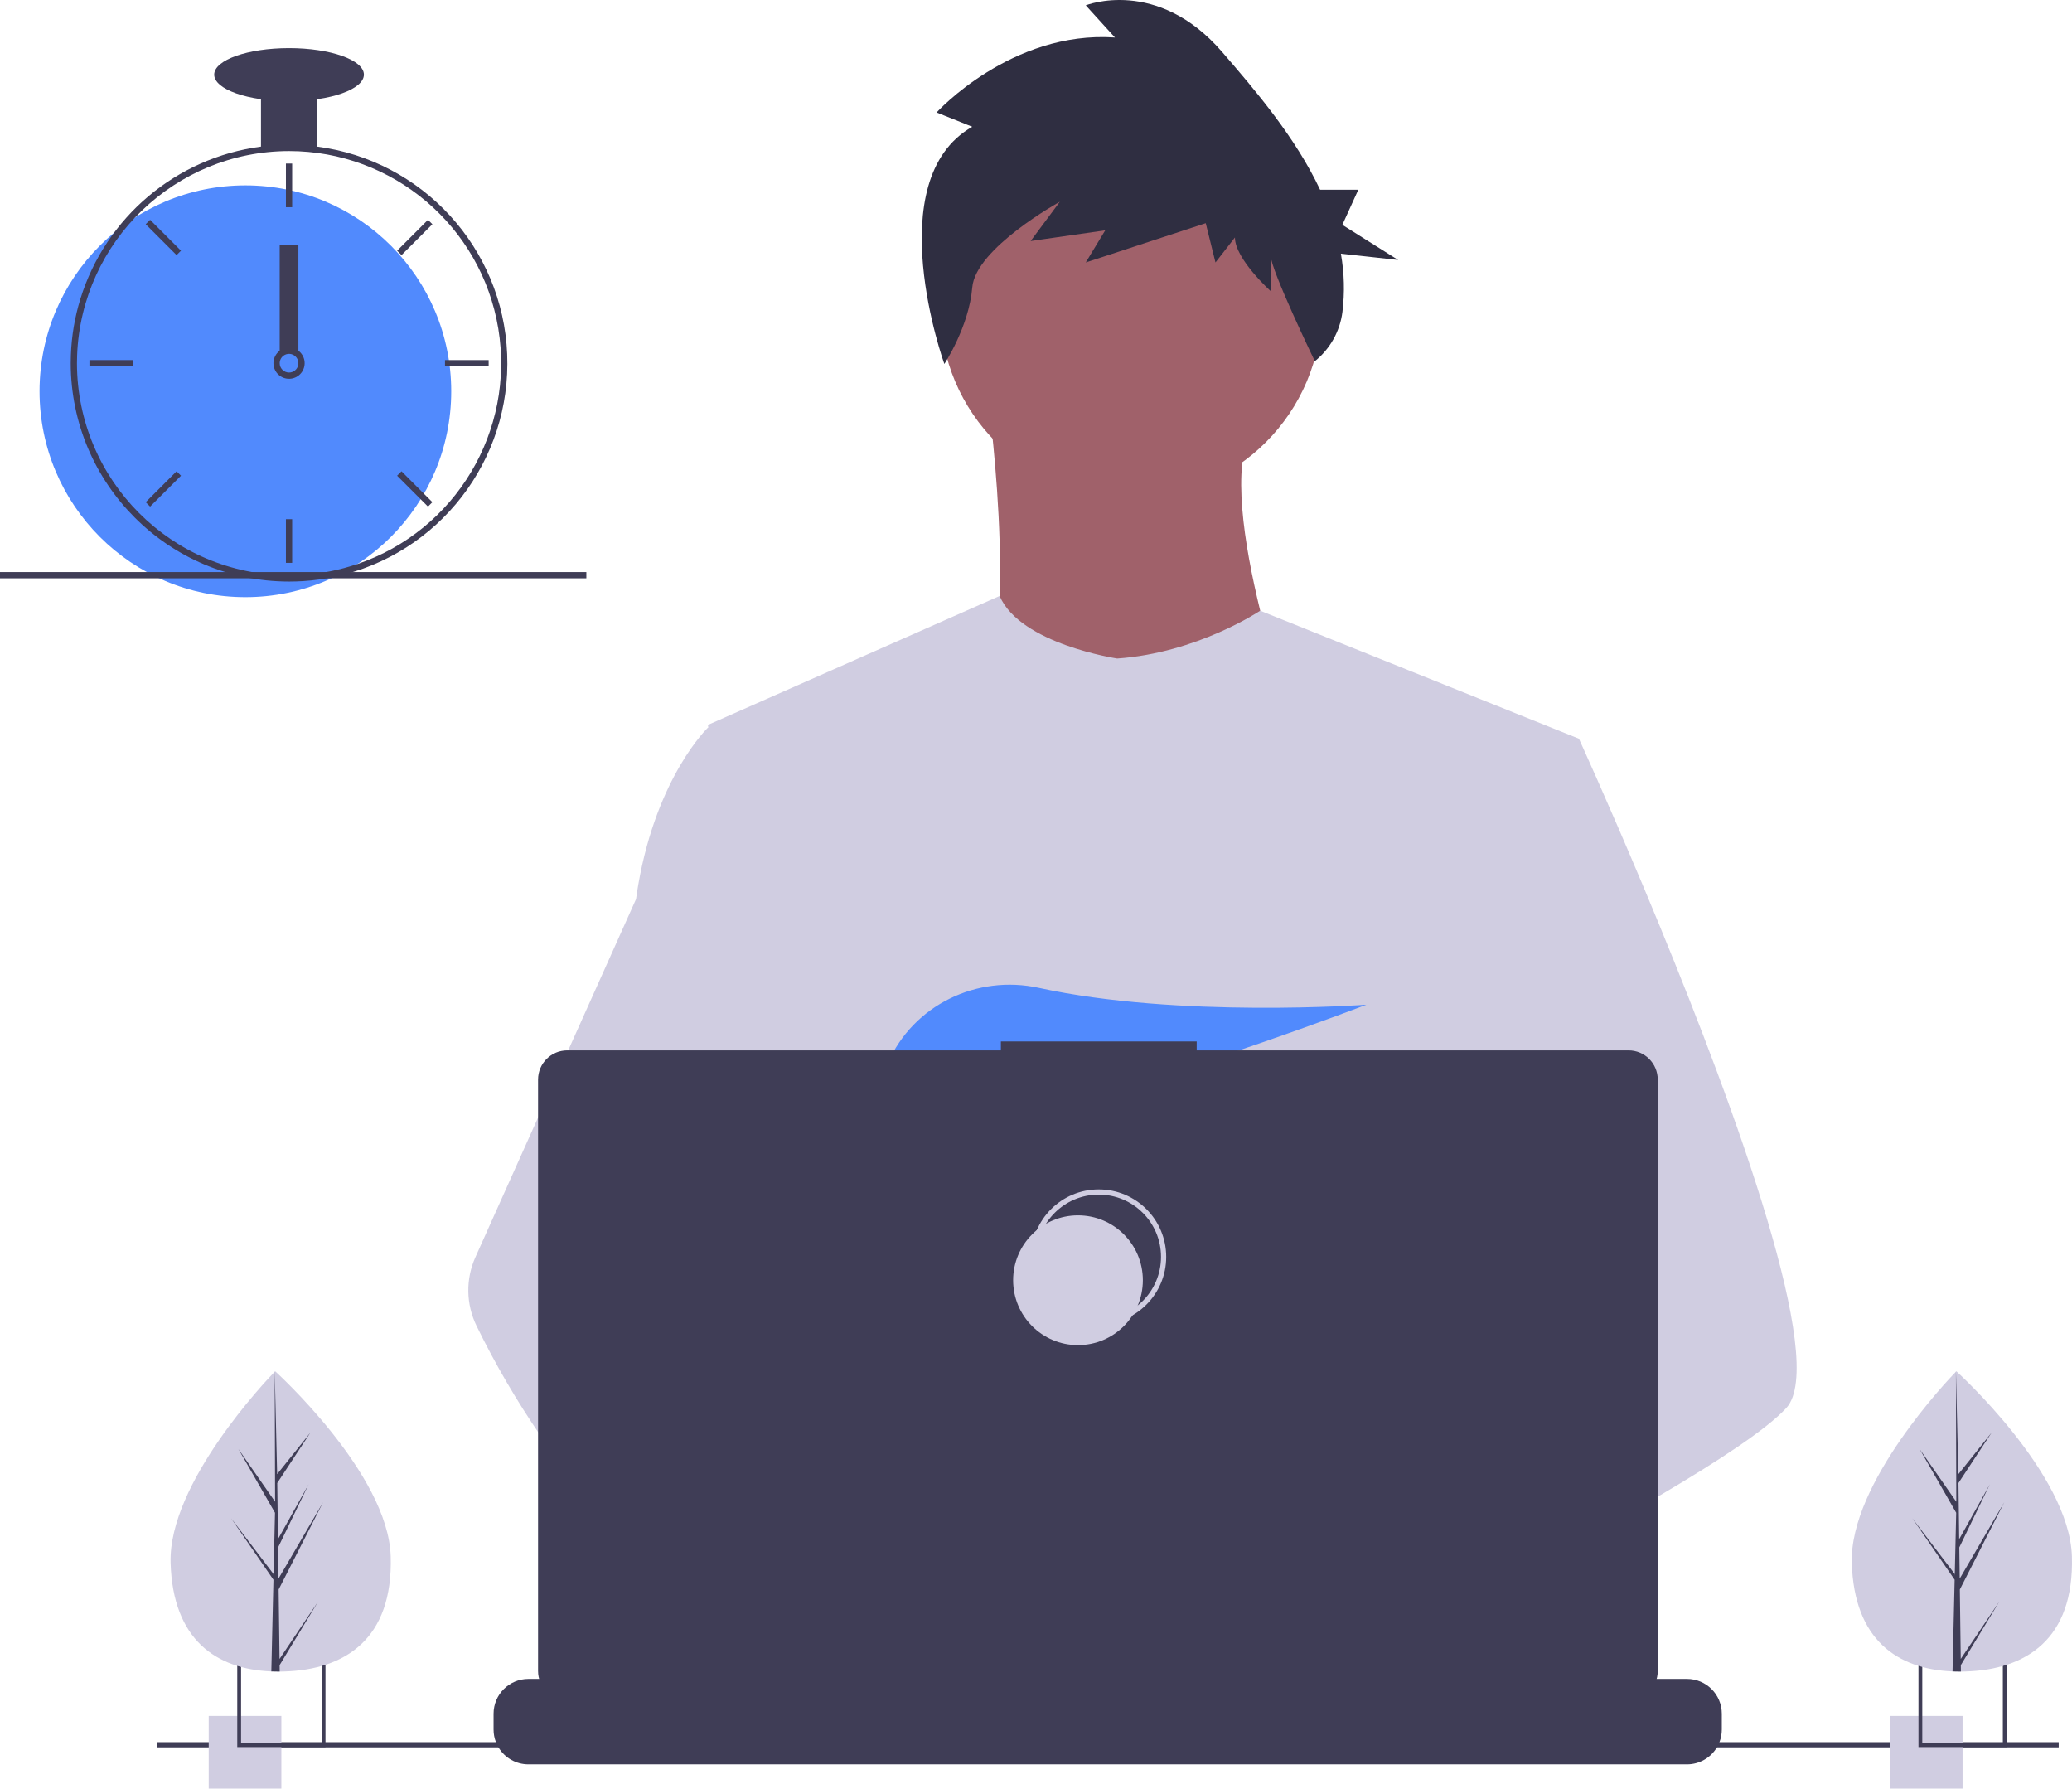
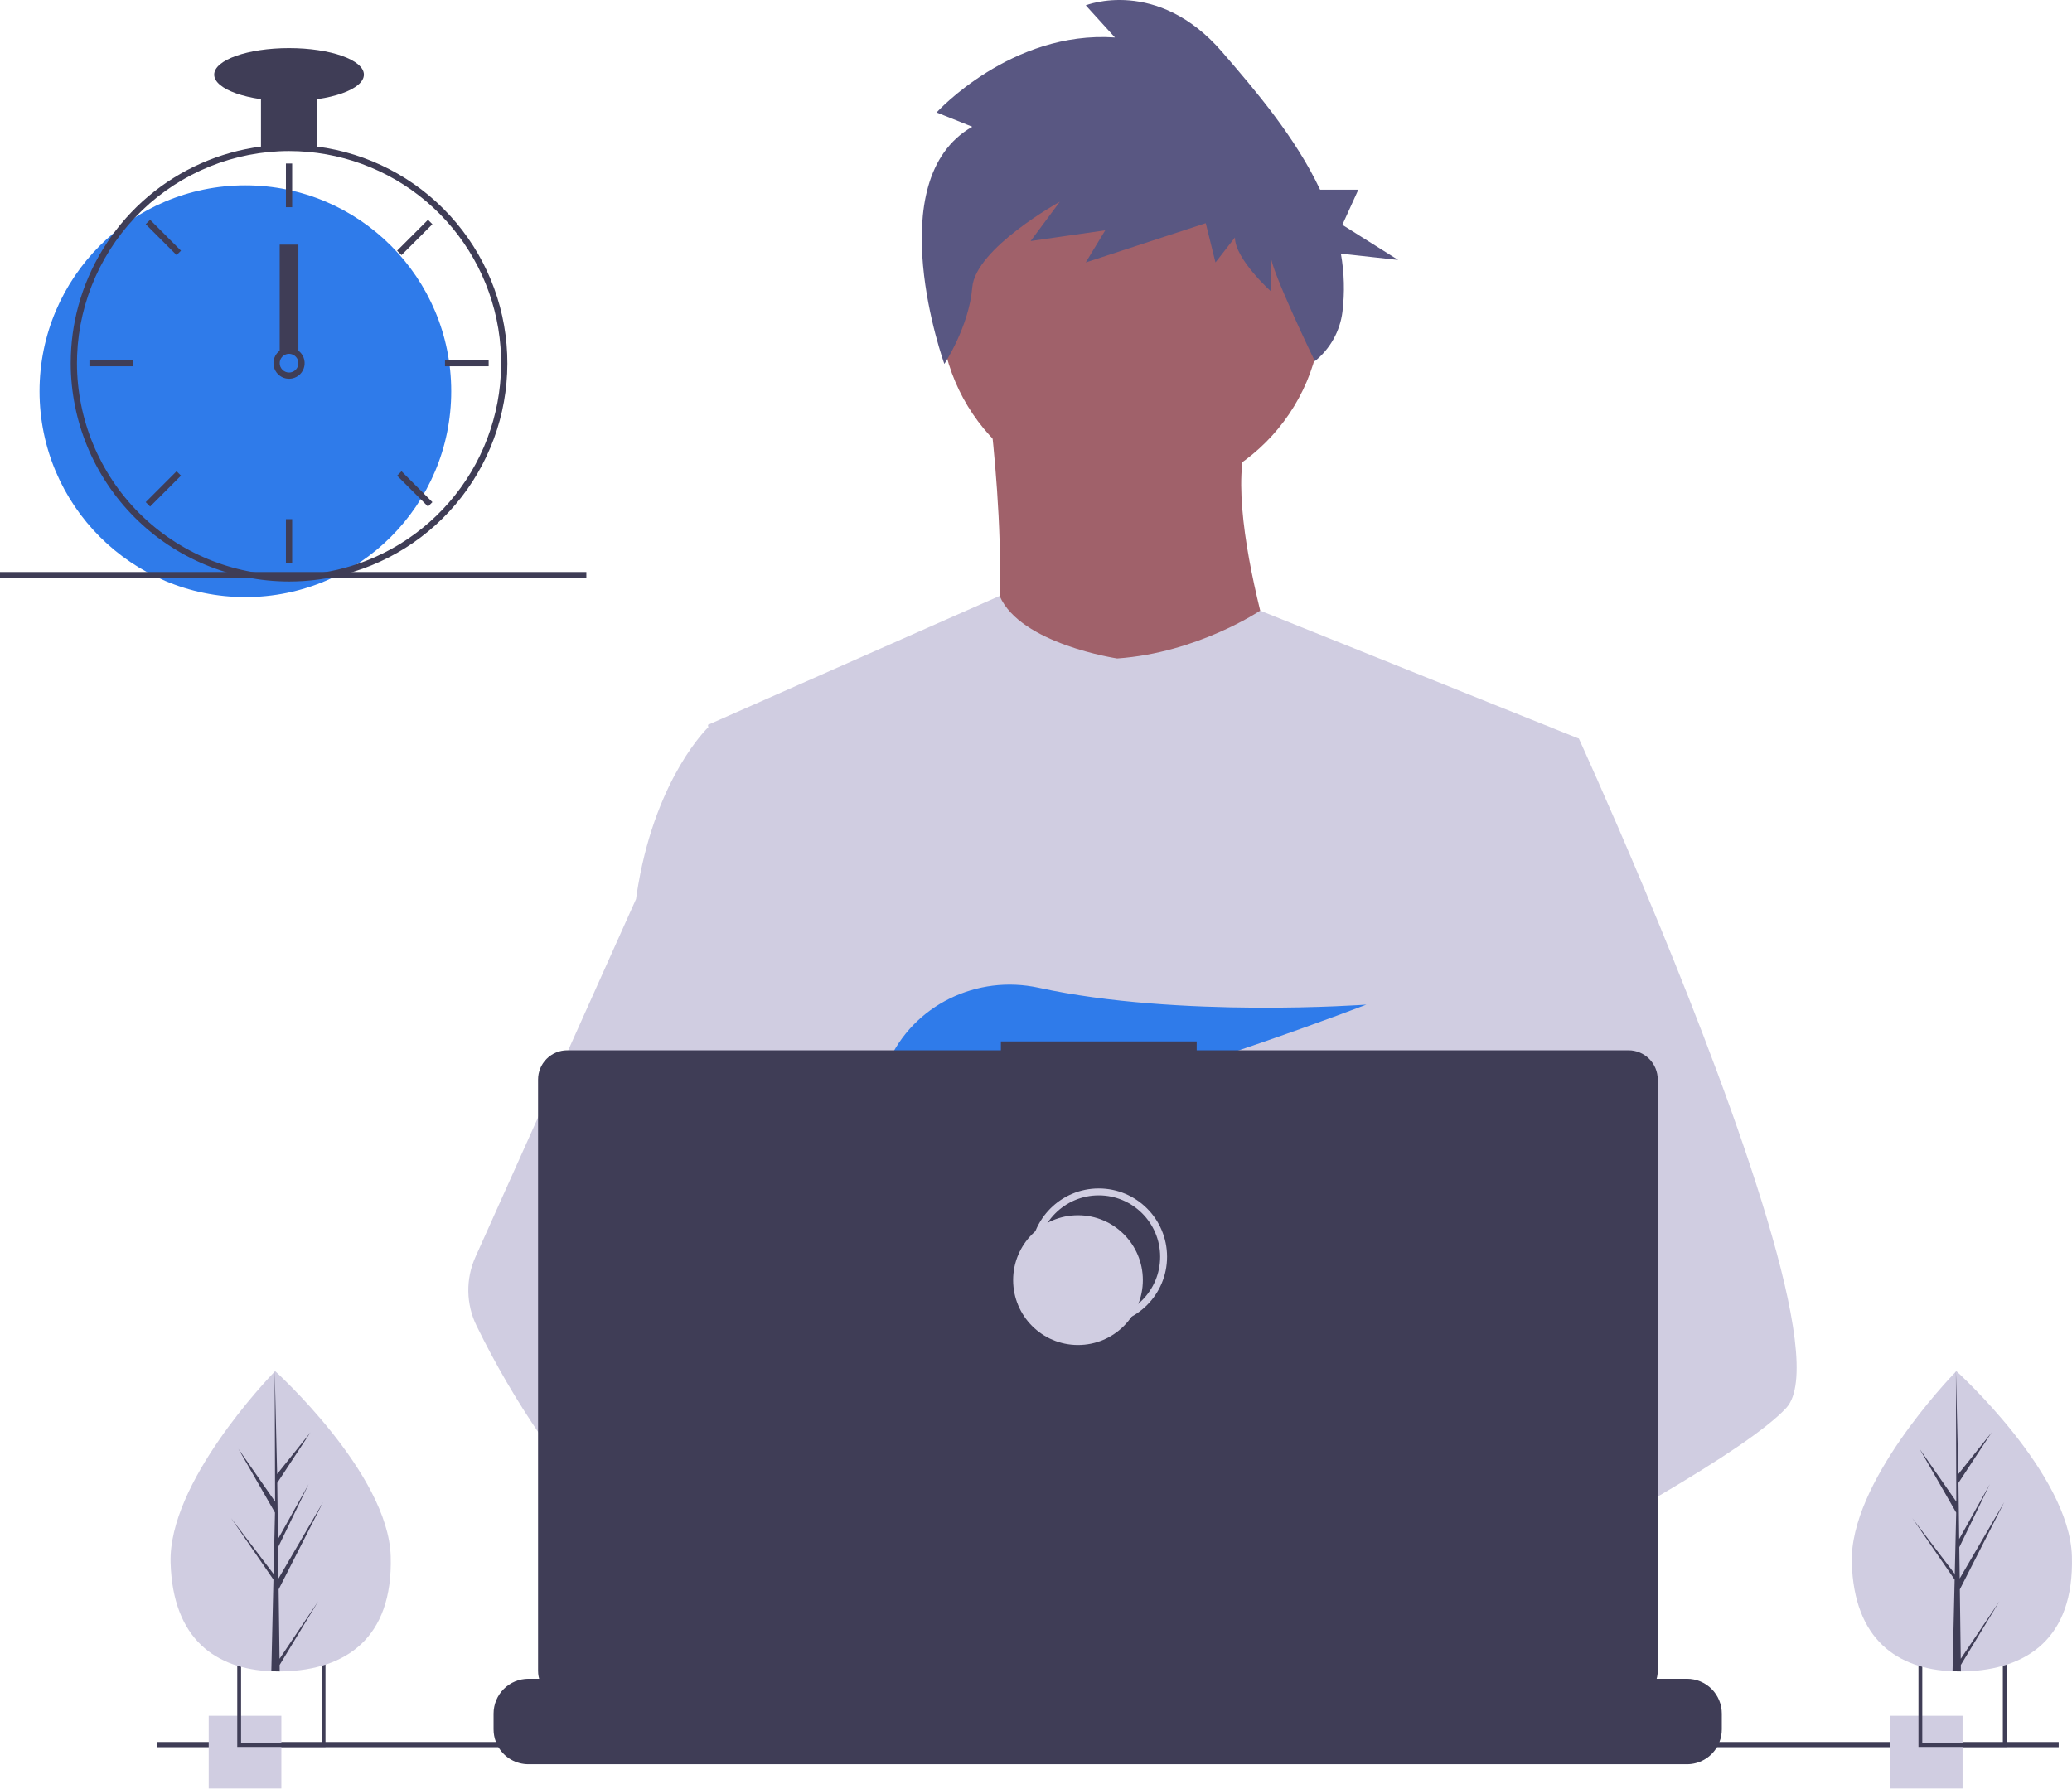
- <svg xmlns="http://www.w3.org/2000/svg" data-name="Layer 1" width="798.627" height="689.223" viewBox="0 0 798.627 689.223">
-   <circle cx="435.922" cy="118.405" r="73.536" fill="#a0616a" />
-   <path d="M581.722,260.562s13.855,104.443-7.46,116.166,126.823,12.789,126.823,12.789S668.047,298.928,682.968,271.219Z" transform="translate(-200.6864 -105.3887)" fill="#a0616a" />
-   <path d="M809.257,390.045l-12.32,56.1-26.05,118.69-.78,6.5-8.99,75.25-5.98,49.99-4.01,33.58c-24.38,12.53-42.05,21.18-42.05,21.18s-1.52-7.62-3.97-17.37c-17.11,5.13-48.77,13.64-75.6,15.34,9.77,10.89,14.26,21.12,8.17,28.67-18.38,22.76-94.26-24.92-120.8-42.7a71.841,71.841,0,0,0-.7,12.86l-20.31-15.62,2.01-35.94,3.39-60.81,4.26-76.26a80.064,80.064,0,0,1-3.37-10.03c-6.22-22.12-13.77-66.29-19.56-103.33-4.66-29.81-8.16-55-8.9-60.36-.1-.7-.15-1.06-.15-1.06l112.43-49.68c7.99,18.53,45.3,24.1,45.3,24.1,30.91-2.13,55.14-18.43,55.14-18.43Z" transform="translate(-200.6864 -105.3887)" fill="#d0cde1" />
-   <path d="M717.607,730.025s-4.76,1.63-12.5,3.94c-17.11,5.13-48.77,13.64-75.6,15.34-23.1,1.48-42.62-2.08-46.19-17.15-1.53-6.48.64-11.81,5.37-16.19,14.12-13.09,51-17.78,80.25-19.39,8.26-.45,15.9-.66,22.26-.74,10.8-.14,17.88.08,17.88.08l.17.66Z" transform="translate(-200.6864 -105.3887)" fill="#a0616a" />
-   <path d="M575.433,154.235,561.683,148.731s28.749-31.651,68.747-28.898l-11.25-12.385s27.499-11.009,52.498,17.89c13.141,15.191,28.346,33.048,37.825,53.163h14.725l-6.146,13.532,21.509,13.532-22.077-2.431a75.617,75.617,0,0,1,.599,22.445A29.041,29.041,0,0,1,707.48,244.576h0s-17.052-35.296-17.052-40.8V217.537s-13.749-12.385-13.749-20.642L669.179,206.528l-3.75-15.137-46.248,15.137,7.5-12.385-28.749,4.128,11.25-15.137s-32.499,17.89-33.749,33.027c-1.25,15.137-10.762,29.481-10.762,29.481S539.184,174.877,575.433,154.235Z" transform="translate(-200.6864 -105.3887)" fill="#2f2e41" />
-   <path d="M889.187,647.955c-7.49,8.12-26.05,20.35-48.55,33.59-8.37,4.92-17.28,9.99-26.37,15.03-21.69,12.03-44.4,23.95-63.14,33.58-24.38,12.53-42.05,21.18-42.05,21.18s-1.52-7.62-3.97-17.37c-3.28-13.05-8.22-29.92-13.37-37.39-.18-.26-.36-.5-.54-.74-1.5-1.97-3.01-3.12-4.5-3.12l74.42-46.13,32.16-19.94-23.17-55.31-29.06-69.38,17.54-55.81,17.63-56.1h33.04s10.94,23.88,24.93,57.18c2.09,4.98,4.25,10.17,6.45,15.53C869.417,532.755,905.297,630.505,889.187,647.955Z" transform="translate(-200.6864 -105.3887)" fill="#d0cde1" />
-   <path d="M637.677,777.975c-18.38,22.76-94.26-24.92-120.8-42.7-5.78-3.87-9.22-6.32-9.22-6.32l24.28-32.38,7.69-10.25s6.88,3.65,17.05,9.59c.37.22.74.44,1.12.66,8.77,5.15,19.78,11.88,30.89,19.39,15.33,10.37,30.83,22.2,40.82,33.34C639.277,760.195,643.767,770.425,637.677,777.975Z" transform="translate(-200.6864 -105.3887)" fill="#a0616a" />
-   <path d="M556.677,695.915a47.782,47.782,0,0,0-8.1.66c-22.99,3.95-29.77,24.76-31.7,38.7a71.841,71.841,0,0,0-.7,12.86l-20.31-15.62-7.4-5.69c-17.81-6.21-33.68-17.24-47.44-30.25a238.482,238.482,0,0,1-31.95-37.89,334.15,334.15,0,0,1-24.72-42.4,31.184,31.184,0,0,1-.43-26.45l25.15-56.05,36.76-81.92q.405-2.925.89-5.72c7.29-41.8,26.82-60.36,26.82-60.36h14.92l9.98,60.36,12.4,74.99-8.69,28.34-20.08,65.45,19.19,20.84Z" transform="translate(-200.6864 -105.3887)" fill="#d0cde1" />
-   <path d="M573.563,521.195l12.755,14.881c4.739-.904,9.687-1.965,14.784-3.158l-3.663-11.723,8.957,10.45c53.997-13.281,120.927-39.101,120.927-39.101s-72.257,5.298-126.208-6.489c-23.871-5.215-48.431,6.618-58.226,29.002-5.694,13.011-4.799,24.283,15.394,24.283a133.375,133.375,0,0,0,20.353-1.914Z" transform="translate(-200.6864 -105.3887)" fill="#518afd" />
-   <path d="M864.337,765.775v6.07a13.34,13.34,0,0,1-.91,4.87,13.688,13.688,0,0,1-.97,2,13.437,13.437,0,0,1-11.55,6.56h-446.55a13.437,13.437,0,0,1-11.55-6.56,13.682,13.682,0,0,1-.97-2,13.34,13.34,0,0,1-.91-4.87v-6.07a13.426,13.426,0,0,1,13.43-13.43h25.74v-2.83a.559.559,0,0,1,.56-.56h13.43a.559.559,0,0,1,.56.56v2.83h8.39v-2.83a.559.559,0,0,1,.56-.56h13.43a.559.559,0,0,1,.56.56v2.83h8.4v-2.83a.559.559,0,0,1,.56-.56h13.43a.559.559,0,0,1,.56.56v2.83h8.39v-2.83a.559.559,0,0,1,.56-.56h13.43a.559.559,0,0,1,.56.56v2.83h8.39v-2.83a.559.559,0,0,1,.56-.56h13.43a.559.559,0,0,1,.56.56v2.83h8.4v-2.83a.559.559,0,0,1,.56-.56h13.43a.559.559,0,0,1,.56.56v2.83h8.39v-2.83a.559.559,0,0,1,.56-.56h105.2a.559.559,0,0,1,.56.56v2.83h8.4v-2.83a.559.559,0,0,1,.56-.56h13.43a.566.566,0,0,1,.56.56v2.83h8.39v-2.83a.559.559,0,0,1,.56-.56h13.43a.559.559,0,0,1,.56.56v2.83h8.39v-2.83a.559.559,0,0,1,.56-.56h13.43a.559.559,0,0,1,.56.56v2.83h8.4v-2.83a.559.559,0,0,1,.56-.56h13.43a.557.557,0,0,1,.55.56v2.83h8.4v-2.83a.559.559,0,0,1,.56-.56h13.43a.559.559,0,0,1,.56.56v2.83h8.39v-2.83a.559.559,0,0,1,.56-.56h13.43a.559.559,0,0,1,.56.56v2.83h39.17A13.426,13.426,0,0,1,864.337,765.775Z" transform="translate(-200.6864 -105.3887)" fill="#3f3d56" />
-   <rect x="60.5" y="671.326" width="733" height="2" fill="#3f3d56" />
-   <path d="M828.381,510.145H661.938v-3.431H586.466v3.431h-167.129a11.259,11.259,0,0,0-11.259,11.259V749.315a11.259,11.259,0,0,0,11.259,11.259H828.381a11.259,11.259,0,0,0,11.259-11.259V521.404A11.259,11.259,0,0,0,828.381,510.145Z" transform="translate(-200.6864 -105.3887)" fill="#3f3d56" />
-   <circle cx="423.5" cy="484.326" r="25" fill="none" stroke="#d0cde1" stroke-miterlimit="10" stroke-width="2" />
-   <circle cx="415.5" cy="493.326" r="25" fill="#d0cde1" />
-   <rect x="80.446" y="661.223" width="28" height="28" fill="#d0cde1" />
-   <path d="M292.136,744.612v34h34v-34Zm32.52,32.52h-31.05v-31.04h31.05Z" transform="translate(-200.6864 -105.3887)" fill="#3f3d56" />
-   <rect x="728.446" y="661.223" width="28" height="28" fill="#d0cde1" />
-   <path d="M940.136,744.612v34h34v-34Zm32.52,32.52h-31.05v-31.04h31.05Z" transform="translate(-200.6864 -105.3887)" fill="#3f3d56" />
-   <circle cx="94.58" cy="150.773" r="79.34" fill="#518afd" />
-   <path d="M322.915,161.879a85.755,85.755,0,0,0-21.638,0A84.368,84.368,0,0,0,231.662,220.591a83.223,83.223,0,0,0-3.655,21.662c-.036,1.022-.06,2.056-.06,3.089a84.233,84.233,0,0,0,84.149,84.149c1.791,0,3.582-.06,5.349-.168a83.231,83.231,0,0,0,12.334-1.707,84.159,84.159,0,0,0-6.864-165.737Zm15.519,160.857h-.012a80.908,80.908,0,0,1-20.977,4.171c-1.767.12-3.558.18-5.349.18a81.845,81.845,0,0,1-81.745-81.745c0-1.034.024-2.068.06-3.089a81.856,81.856,0,0,1,81.685-78.655,81.749,81.749,0,0,1,26.339,159.138Z" transform="translate(-200.6864 -105.3887)" fill="#3f3d56" />
-   <rect x="110.208" y="63.018" width="2.404" height="16.83" fill="#3f3d56" />
-   <rect x="262.442" y="188.476" width="2.404" height="16.83" transform="translate(-262.6894 138.704) rotate(-45)" fill="#3f3d56" />
-   <rect x="242.373" y="236.928" width="2.404" height="16.83" transform="translate(-202.4538 383.5287) rotate(-90)" fill="#3f3d56" />
-   <rect x="262.442" y="285.379" width="2.404" height="16.83" transform="translate(41.63884 582.5743) rotate(-135)" fill="#3f3d56" />
-   <rect x="359.346" y="188.476" width="2.404" height="16.83" transform="translate(275.5851 485.6705) rotate(-135)" fill="#3f3d56" />
-   <rect x="379.415" y="236.928" width="2.404" height="16.83" transform="translate(-65.41128 520.5713) rotate(-90)" fill="#3f3d56" />
-   <rect x="359.346" y="285.379" width="2.404" height="16.83" transform="translate(-302.8282 235.6077) rotate(-45)" fill="#3f3d56" />
-   <rect x="110.208" y="200.06" width="2.404" height="16.83" fill="#3f3d56" />
-   <path d="M315.703,240.534a6.011,6.011,0,0,0-7.213,0,6.187,6.187,0,0,0-1.719,2.02,6.011,6.011,0,1,0,8.932-2.02Zm-3.606,8.415a3.617,3.617,0,0,1-3.606-3.606,3.671,3.671,0,0,1,.637-2.044,3.603,3.603,0,1,1,2.969,5.65Z" transform="translate(-200.6864 -105.3887)" fill="#3f3d56" />
-   <rect x="100.591" y="35.369" width="21.638" height="21.638" fill="#3f3d56" />
-   <ellipse cx="111.41" cy="28.757" rx="28.851" ry="10.218" fill="#3f3d56" />
-   <rect x="107.803" y="94.273" width="7.213" height="40.872" fill="#3f3d56" />
-   <rect y="220.44" width="226" height="2.404" fill="#3f3d56" />
-   <path d="M351.28,705.143c.933,31.95-17.735,43.659-41.163,44.343q-.816.024-1.625.029-1.63.012-3.228-.054c-21.188-.88-37.96-12.127-38.828-41.84-.898-30.75,37.269-70.703,40.133-73.658l.005-.003c.109-.113.164-.169.164-.169S350.347,673.195,351.28,705.143Z" transform="translate(-200.6864 -105.3887)" fill="#d0cde1" />
-   <path d="M308.43,744.644l14.882-22.131-14.852,24.512.031,2.49q-1.63.012-3.228-.054L306.002,717.449l-.02-.247.027-.048.071-3.025-16.298-23.663,16.279,21.399.058.639.558-24.186-14.077-24.533,14.117,20.284-.147-50.108 0-.167.005.164.934,39.491,12.829-16.041-12.787,19.444.28,21.634,11.806-21.114-11.762,24.295.156,12.03,17.169-29.411-17.117,33.608Z" transform="translate(-200.6864 -105.3887)" fill="#3f3d56" />
-   <path d="M999.28,705.143c.933,31.95-17.735,43.659-41.163,44.343q-.816.024-1.625.029-1.63.012-3.228-.054c-21.188-.88-37.96-12.127-38.828-41.84-.898-30.75,37.269-70.703,40.133-73.658l.005-.003c.109-.113.164-.169.164-.169S998.347,673.195,999.28,705.143Z" transform="translate(-200.6864 -105.3887)" fill="#d0cde1" />
-   <path d="M956.43,744.644l14.882-22.131-14.852,24.512.031,2.49q-1.63.012-3.228-.054L954.002,717.449l-.02-.247.027-.048.071-3.025-16.298-23.663,16.279,21.399.058.639.558-24.186-14.077-24.533,14.117,20.284-.147-50.108 0-.167.005.164.934,39.491,12.829-16.041-12.787,19.444.28,21.634,11.806-21.114-11.762,24.295.156,12.03,17.169-29.411-17.117,33.608Z" transform="translate(-200.6864 -105.3887)" fill="#3f3d56" />
+ <svg xmlns="http://www.w3.org/2000/svg" width="600" height="518" viewBox="0 0 600 518" fill="none">
+   <path d="M327.503 144.258C358.015 144.258 382.75 119.513 382.75 88.99C382.75 58.466 358.015 33.722 327.503 33.722C296.991 33.722 272.256 58.466 272.256 88.99C272.256 119.513 296.991 144.258 327.503 144.258Z" fill="#A0616A" />
+   <path d="M286.268 116.624C286.268 116.624 296.677 195.12 280.663 203.93C264.65 212.741 375.944 213.542 375.944 213.542C375.944 213.542 351.123 145.459 362.333 124.633L286.268 116.624Z" fill="#A0616A" />
+   <path d="M457.212 213.939L447.956 256.102L428.385 345.307L427.799 350.192L421.045 406.747L416.552 444.319L413.54 469.556C395.223 478.973 381.948 485.475 381.948 485.475C381.948 485.475 380.806 479.748 378.966 472.42C366.111 476.275 342.325 482.671 322.168 483.949C329.508 492.134 332.881 499.822 328.306 505.496C314.497 522.602 257.49 486.767 237.55 473.404C237.086 476.604 236.91 479.839 237.024 483.07L221.766 471.33L223.276 444.319L225.823 398.615L229.023 341.301C228.014 338.846 227.168 336.328 226.491 333.762C221.818 317.138 216.146 283.941 211.796 256.102C208.295 233.698 205.666 214.766 205.11 210.738C205.035 210.212 204.997 209.941 204.997 209.941L289.464 172.603C295.467 186.53 323.498 190.716 323.498 190.716C346.72 189.115 364.924 176.864 364.924 176.864L457.212 213.939Z" fill="#D0CDE1" />
+   <path d="M388.357 469.459C388.357 469.459 384.78 470.684 378.965 472.42C366.111 476.275 342.325 482.671 322.168 483.949C304.813 485.061 290.148 482.386 287.466 471.059C286.317 466.189 287.947 462.183 291.5 458.892C302.109 449.053 329.816 445.529 351.791 444.319C357.997 443.98 363.737 443.822 368.515 443.762C376.629 443.657 381.948 443.822 381.948 443.822L382.076 444.319L388.357 469.459Z" fill="#A0616A" />
+   <path d="M281.543 36.712L271.213 32.575C271.213 32.575 292.812 8.787 322.862 10.856L314.41 1.547C314.41 1.547 335.07 -6.727 353.851 14.992C363.724 26.41 375.148 39.83 382.269 54.948H393.331L388.714 65.118L404.874 75.288L388.288 73.462C389.276 79.031 389.428 84.717 388.738 90.331C388.026 95.947 385.161 101.066 380.748 104.609C380.748 104.609 367.937 78.082 367.937 73.945V84.287C367.937 84.287 357.608 74.979 357.608 68.774L351.973 76.013L349.156 64.637L314.41 76.013L320.045 66.705L298.446 69.808L306.898 58.431C306.898 58.431 282.482 71.876 281.543 83.253C280.604 94.63 273.457 105.41 273.457 105.41C273.457 105.41 254.31 52.226 281.543 36.712Z" fill="#595782" />
+   <path d="M517.263 407.777C511.636 413.88 497.692 423.072 480.788 433.022C474.499 436.72 467.805 440.531 460.976 444.319C444.681 453.36 427.619 462.319 413.54 469.556C395.223 478.973 381.948 485.475 381.948 485.475C381.948 485.475 380.806 479.748 378.965 472.42C376.501 462.612 372.79 449.933 368.921 444.319C368.786 444.123 368.65 443.943 368.515 443.762C367.388 442.282 366.254 441.417 365.134 441.417L421.045 406.747L445.207 391.761L427.799 350.192L405.967 298.048L419.144 256.102L432.39 213.939H457.212C457.212 213.939 465.431 231.887 475.942 256.914C477.512 260.657 479.135 264.558 480.788 268.586C502.41 321.196 529.366 394.662 517.263 407.777Z" fill="#D0CDE1" />
+   <path d="M328.306 505.496C314.497 522.602 257.49 486.767 237.55 473.404C233.208 470.496 230.623 468.654 230.623 468.654L248.865 444.319L254.642 436.615C254.642 436.615 259.811 439.358 267.452 443.822C267.73 443.988 268.008 444.153 268.293 444.319C274.882 448.189 283.154 453.247 291.5 458.891C303.018 466.685 314.663 475.576 322.168 483.949C329.508 492.133 332.881 499.822 328.306 505.496Z" fill="#A0616A" />
+   <path d="M267.452 443.823C265.413 443.815 263.377 443.981 261.366 444.319C244.094 447.287 239 462.927 237.55 473.404C237.086 476.604 236.91 479.839 237.024 483.07L221.766 471.33L216.206 467.054C202.826 462.386 190.903 454.096 180.565 444.319C171.597 435.686 163.552 426.142 156.561 415.841C149.598 405.689 143.391 395.038 137.989 383.975C136.482 380.888 135.672 377.507 135.616 374.071C135.561 370.636 136.26 367.23 137.666 364.096L156.561 321.97L184.179 260.402C184.382 258.936 184.604 257.503 184.847 256.103C190.324 224.687 204.997 210.738 204.997 210.738H216.206L223.704 256.103L233.02 312.463L226.491 333.762L211.405 382.953L225.823 398.615L267.452 443.823Z" fill="#D0CDE1" />
+   <path d="M280.138 312.508L289.721 323.692C293.281 323.013 296.999 322.215 300.828 321.319L298.076 312.508L304.805 320.362C345.373 310.381 395.656 290.975 395.656 290.975C395.656 290.975 341.37 294.957 300.837 286.098C282.904 282.178 264.452 291.072 257.093 307.895C252.815 317.674 253.487 326.146 268.658 326.146C273.784 326.058 278.896 325.577 283.949 324.707L280.138 312.508Z" fill="#2F7BEA" />
+   <path d="M498.593 496.327V500.889C498.596 502.141 498.364 503.383 497.91 504.549C497.708 505.069 497.464 505.572 497.181 506.053C496.285 507.556 495.015 508.801 493.494 509.665C491.973 510.53 490.253 510.984 488.504 510.983H153.015C151.266 510.984 149.546 510.53 148.025 509.665C146.504 508.801 145.233 507.556 144.338 506.053C144.055 505.572 143.811 505.069 143.609 504.549C143.155 503.383 142.923 502.141 142.925 500.889V496.327C142.925 495.002 143.186 493.689 143.693 492.464C144.2 491.239 144.943 490.127 145.88 489.189C146.817 488.252 147.929 487.508 149.154 487.001C150.378 486.494 151.69 486.233 153.015 486.234H172.353V484.107C172.353 484.051 172.364 483.997 172.385 483.946C172.406 483.894 172.437 483.848 172.476 483.809C172.516 483.77 172.562 483.739 172.613 483.718C172.664 483.697 172.719 483.686 172.774 483.686H182.864C182.919 483.686 182.974 483.697 183.025 483.718C183.076 483.739 183.123 483.77 183.162 483.809C183.201 483.848 183.232 483.894 183.253 483.946C183.274 483.997 183.285 484.051 183.285 484.107V486.234H189.588V484.107C189.588 484.051 189.599 483.997 189.62 483.946C189.641 483.894 189.672 483.848 189.711 483.809C189.75 483.77 189.797 483.739 189.848 483.718C189.899 483.697 189.953 483.686 190.009 483.686H200.099C200.154 483.686 200.209 483.697 200.26 483.718C200.311 483.739 200.357 483.77 200.396 483.809C200.435 483.848 200.466 483.894 200.487 483.946C200.509 483.997 200.519 484.051 200.519 484.107V486.234H206.83V484.107C206.83 484.051 206.841 483.997 206.862 483.946C206.883 483.894 206.914 483.848 206.953 483.809C206.992 483.77 207.039 483.739 207.09 483.718C207.141 483.697 207.196 483.686 207.251 483.686H217.341C217.396 483.686 217.451 483.697 217.502 483.718C217.553 483.739 217.599 483.77 217.638 483.809C217.677 483.848 217.708 483.894 217.73 483.946C217.751 483.997 217.761 484.051 217.761 484.107V486.234H224.065V484.107C224.065 484.051 224.075 483.997 224.097 483.946C224.118 483.894 224.149 483.848 224.188 483.809C224.227 483.77 224.273 483.739 224.324 483.718C224.375 483.697 224.43 483.686 224.485 483.686H234.575C234.63 483.686 234.685 483.697 234.736 483.718C234.787 483.739 234.834 483.77 234.873 483.809C234.912 483.848 234.943 483.894 234.964 483.946C234.985 483.997 234.996 484.051 234.996 484.107V486.234H241.299V484.107C241.299 484.051 241.31 483.997 241.331 483.946C241.352 483.894 241.383 483.848 241.422 483.809C241.461 483.77 241.508 483.739 241.559 483.718C241.61 483.697 241.665 483.686 241.72 483.686H251.81C251.865 483.686 251.92 483.697 251.971 483.718C252.022 483.739 252.068 483.77 252.107 483.809C252.147 483.848 252.178 483.894 252.199 483.946C252.22 483.997 252.231 484.051 252.23 484.107V486.234H258.541V484.107C258.541 484.051 258.552 483.997 258.573 483.946C258.594 483.894 258.625 483.848 258.664 483.809C258.703 483.77 258.75 483.739 258.801 483.718C258.852 483.697 258.907 483.686 258.962 483.686H269.052C269.107 483.686 269.162 483.697 269.213 483.718C269.264 483.739 269.31 483.77 269.35 483.809C269.389 483.848 269.42 483.894 269.441 483.946C269.462 483.997 269.473 484.051 269.473 484.107V486.234H275.776V484.107C275.776 484.051 275.787 483.997 275.808 483.946C275.829 483.894 275.86 483.848 275.899 483.809C275.938 483.77 275.984 483.739 276.036 483.718C276.087 483.697 276.141 483.686 276.197 483.686H355.232C355.288 483.686 355.342 483.697 355.393 483.718C355.444 483.739 355.491 483.77 355.53 483.809C355.569 483.848 355.6 483.894 355.621 483.946C355.642 483.997 355.653 484.051 355.653 484.107V486.234H361.964V484.107C361.964 484.051 361.975 483.997 361.996 483.946C362.017 483.894 362.048 483.848 362.087 483.809C362.126 483.77 362.172 483.739 362.223 483.718C362.275 483.697 362.329 483.686 362.385 483.686H372.474C372.586 483.687 372.692 483.732 372.771 483.81C372.849 483.889 372.894 483.995 372.895 484.107V486.234H379.198V484.107C379.198 484.051 379.209 483.997 379.23 483.946C379.251 483.894 379.282 483.848 379.321 483.809C379.361 483.77 379.407 483.739 379.458 483.718C379.509 483.697 379.564 483.686 379.619 483.686H389.709C389.764 483.686 389.819 483.697 389.87 483.718C389.921 483.739 389.968 483.77 390.007 483.809C390.046 483.848 390.077 483.894 390.098 483.946C390.119 483.997 390.13 484.051 390.13 484.107V486.234H396.433V484.107C396.433 484.051 396.444 483.997 396.465 483.946C396.486 483.894 396.517 483.848 396.556 483.809C396.595 483.77 396.642 483.739 396.693 483.718C396.744 483.697 396.798 483.686 396.854 483.686H406.944C406.999 483.686 407.054 483.697 407.105 483.718C407.156 483.739 407.202 483.77 407.241 483.809C407.28 483.848 407.311 483.894 407.332 483.946C407.354 483.997 407.364 484.051 407.364 484.107V486.234H413.675V484.107C413.675 484.051 413.686 483.997 413.707 483.946C413.728 483.894 413.759 483.848 413.798 483.809C413.837 483.77 413.884 483.739 413.935 483.718C413.986 483.697 414.041 483.686 414.096 483.686H424.186C424.296 483.687 424.402 483.732 424.479 483.811C424.556 483.89 424.599 483.996 424.599 484.107V486.234H430.91V484.107C430.91 484.051 430.92 483.997 430.942 483.946C430.963 483.894 430.994 483.848 431.033 483.809C431.072 483.77 431.118 483.739 431.169 483.718C431.22 483.697 431.275 483.686 431.33 483.686H441.42C441.476 483.686 441.53 483.697 441.581 483.718C441.632 483.739 441.679 483.77 441.718 483.809C441.757 483.848 441.788 483.894 441.809 483.946C441.83 483.997 441.841 484.051 441.841 484.107V486.234H448.144V484.107C448.144 484.051 448.155 483.997 448.176 483.946C448.197 483.894 448.228 483.848 448.267 483.809C448.306 483.77 448.353 483.739 448.404 483.718C448.455 483.697 448.51 483.686 448.565 483.686H458.655C458.71 483.686 458.765 483.697 458.816 483.718C458.867 483.739 458.913 483.77 458.953 483.809C458.992 483.848 459.023 483.894 459.044 483.946C459.065 483.997 459.076 484.051 459.076 484.107V486.234H488.504C489.829 486.233 491.141 486.494 492.365 487.001C493.589 487.508 494.702 488.252 495.639 489.189C496.576 490.127 497.319 491.239 497.826 492.464C498.333 493.689 498.594 495.002 498.593 496.327Z" fill="#3F3D56" />
+   <path d="M596.148 504.549H45.453V506.053H596.148V504.549Z" fill="#3F3D56" />
+   <path d="M471.58 304.203H346.533V301.625H289.832V304.203H164.27C162.027 304.203 159.875 305.095 158.289 306.682C156.703 308.269 155.812 310.421 155.812 312.665V483.957C155.812 486.201 156.703 488.353 158.289 489.94C159.875 491.527 162.027 492.419 164.27 492.419H471.58C473.823 492.419 475.975 491.527 477.561 489.94C479.147 488.353 480.039 486.201 480.039 483.957V312.665C480.039 311.554 479.82 310.454 479.395 309.427C478.97 308.4 478.347 307.468 477.561 306.682C476.776 305.896 475.843 305.273 474.817 304.848C473.791 304.422 472.691 304.203 471.58 304.203Z" fill="#3F3D56" />
+   <path d="M318.171 382.795C328.544 382.795 336.953 374.383 336.953 364.006C336.953 353.629 328.544 345.216 318.171 345.216C307.798 345.216 299.389 353.629 299.389 364.006C299.389 374.383 307.798 382.795 318.171 382.795Z" stroke="#D0CDE1" stroke-width="2" stroke-miterlimit="10" />
+   <path d="M312.161 389.559C322.534 389.559 330.943 381.147 330.943 370.77C330.943 360.393 322.534 351.98 312.161 351.98C301.788 351.98 293.379 360.393 293.379 370.77C293.379 381.147 301.788 389.559 312.161 389.559Z" fill="#D0CDE1" />
+   <path d="M81.474 496.956H60.438V518H81.474V496.956Z" fill="#D0CDE1" />
+   <path d="M68.705 480.422V505.975H94.249V480.422H68.705ZM93.137 504.863H69.81V481.534H93.137V504.863Z" fill="#3F3D56" />
+   <path d="M568.31 496.956H547.274V518H568.31V496.956Z" fill="#D0CDE1" />
+   <path d="M555.541 480.422V505.975H581.085V480.422H555.541ZM579.973 504.863H556.645V481.534H579.973V504.863Z" fill="#3F3D56" />
+   <path d="M71.057 172.947C103.977 172.947 130.665 146.249 130.665 113.317C130.665 80.384 103.977 53.687 71.057 53.687C38.137 53.687 11.449 80.384 11.449 113.317C11.449 146.249 38.137 172.947 71.057 172.947Z" fill="#2F7BEA" />
+   <path d="M91.829 42.456C86.432 41.77 80.97 41.77 75.573 42.456C63.549 44.036 52.23 49.032 42.96 56.854C33.689 64.675 26.856 74.993 23.272 86.582C21.641 91.864 20.718 97.339 20.526 102.863C20.499 103.631 20.481 104.408 20.481 105.185C20.498 121.953 27.164 138.03 39.016 149.887C50.869 161.744 66.939 168.412 83.701 168.429C85.047 168.429 86.392 168.384 87.72 168.303C90.837 168.107 93.934 167.678 96.986 167.02C111.563 163.884 124.562 155.696 133.69 143.902C142.817 132.108 147.484 117.467 146.867 102.565C146.25 87.662 140.389 73.457 130.318 62.459C120.247 51.46 106.615 44.376 91.829 42.456H91.829ZM103.489 163.352H103.48C98.388 165.09 93.089 166.144 87.72 166.487C86.392 166.577 85.047 166.622 83.701 166.622C67.419 166.602 51.81 160.123 40.297 148.606C28.784 137.088 22.307 121.473 22.287 105.185C22.287 104.408 22.305 103.631 22.332 102.863C22.953 86.99 29.688 71.972 41.127 60.953C52.565 49.934 67.821 43.769 83.701 43.748C98.251 43.749 112.328 48.917 123.424 58.332C134.52 67.747 141.915 80.796 144.291 95.156C146.666 109.516 143.869 124.253 136.397 136.742C128.924 149.232 117.262 158.661 103.489 163.352H103.489Z" fill="#3F3D56" />
+   <path d="M84.604 47.362H82.798V60.011H84.604V47.362Z" fill="#3F3D56" />
+   <path d="M43.468 63.659L42.191 64.937L51.131 73.881L52.409 72.603L43.468 63.659Z" fill="#3F3D56" />
+   <path d="M25.9 104.282V106.089H38.544V104.282H25.9Z" fill="#3F3D56" />
+   <path d="M42.191 145.433L43.468 146.711L52.409 137.767L51.131 136.489L42.191 145.433Z" fill="#3F3D56" />
+   <path d="M114.993 72.603L116.271 73.881L125.211 64.937L123.934 63.659L114.993 72.603Z" fill="#3F3D56" />
+   <path d="M128.858 104.282V106.089H141.502V104.282H128.858Z" fill="#3F3D56" />
+   <path d="M116.271 136.489L114.993 137.767L123.934 146.711L125.211 145.433L116.271 136.489Z" fill="#3F3D56" />
+   <path d="M84.604 150.359H82.798V163.008H84.604V150.359Z" fill="#3F3D56" />
+   <path d="M86.41 101.571C85.629 100.985 84.678 100.668 83.701 100.668C82.724 100.668 81.773 100.985 80.992 101.571C80.457 101.978 80.016 102.496 79.7 103.089C79.3 103.853 79.127 104.716 79.201 105.575C79.276 106.435 79.595 107.255 80.12 107.939C80.646 108.623 81.356 109.142 82.167 109.435C82.978 109.728 83.856 109.782 84.697 109.592C85.538 109.402 86.307 108.975 86.913 108.361C87.519 107.748 87.937 106.973 88.117 106.13C88.297 105.286 88.232 104.409 87.93 103.601C87.628 102.793 87.1 102.089 86.41 101.571H86.41ZM83.701 107.896C82.983 107.894 82.295 107.607 81.787 107.099C81.28 106.592 80.994 105.903 80.992 105.185C80.995 104.637 81.162 104.102 81.47 103.649C81.735 103.266 82.094 102.957 82.513 102.753C82.931 102.549 83.396 102.457 83.861 102.485C84.326 102.513 84.775 102.661 85.167 102.913C85.558 103.166 85.877 103.516 86.094 103.928C86.311 104.341 86.417 104.802 86.403 105.268C86.39 105.733 86.256 106.188 86.015 106.587C85.775 106.986 85.435 107.316 85.03 107.545C84.624 107.774 84.167 107.895 83.701 107.896V107.896Z" fill="#3F3D56" />
+   <path d="M91.829 26.582H75.573V42.845H91.829V26.582Z" fill="#3F3D56" />
+   <path d="M83.701 29.293C95.672 29.293 105.376 25.854 105.376 21.613C105.376 17.372 95.672 13.933 83.701 13.933C71.73 13.933 62.026 17.372 62.026 21.613C62.026 25.854 71.73 29.293 83.701 29.293Z" fill="#3F3D56" />
+   <path d="M86.41 70.853H80.992V101.571H86.41V70.853Z" fill="#3F3D56" />
+   <path d="M169.791 165.676H0V167.483H169.791V165.676Z" fill="#3F3D56" />
+   <path d="M113.139 450.758C113.84 474.771 99.815 483.571 82.214 484.085C81.805 484.097 81.398 484.104 80.993 484.107C80.177 484.113 79.368 484.1 78.568 484.066C62.649 483.405 50.049 474.952 49.397 452.62C48.722 429.51 77.397 399.482 79.548 397.261L79.552 397.259C79.634 397.174 79.675 397.132 79.675 397.132C79.675 397.132 112.438 426.747 113.139 450.758Z" fill="#D0CDE1" />
+   <path d="M80.947 480.446L92.128 463.812L80.97 482.235L80.993 484.107C80.177 484.113 79.368 484.1 78.568 484.066L79.123 460.007L79.107 459.821L79.128 459.786L79.181 457.512L66.936 439.728L79.166 455.81L79.21 456.291L79.629 438.113L69.053 419.675L79.659 434.92L79.548 397.261L79.548 397.135L79.552 397.259L80.254 426.939L89.893 414.883L80.285 429.496L80.496 445.756L89.365 429.887L80.528 448.146L80.646 457.187L93.544 435.082L80.685 460.341L80.947 480.446Z" fill="#3F3D56" />
+   <path d="M599.975 450.758C600.676 474.771 586.651 483.571 569.049 484.085C568.64 484.097 568.233 484.104 567.828 484.107C567.012 484.113 566.204 484.1 565.403 484.066C549.485 483.405 536.884 474.952 536.232 452.62C535.558 429.51 564.232 399.482 566.383 397.261L566.387 397.259C566.469 397.174 566.511 397.132 566.511 397.132C566.511 397.132 599.274 426.747 599.975 450.758Z" fill="#D0CDE1" />
+   <path d="M567.782 480.446L578.963 463.812L567.805 482.235L567.828 484.107C567.012 484.113 566.204 484.1 565.403 484.066L565.958 460.007L565.943 459.821L565.963 459.786L566.016 457.512L553.772 439.728L566.002 455.81L566.045 456.291L566.464 438.113L555.888 419.675L566.494 434.92L566.383 397.261L566.384 397.135L566.387 397.259L567.089 426.939L576.728 414.883L567.121 429.496L567.331 445.756L576.201 429.887L567.364 448.146L567.481 457.187L580.38 435.082L567.52 460.341L567.782 480.446Z" fill="#3F3D56" />
</svg>
